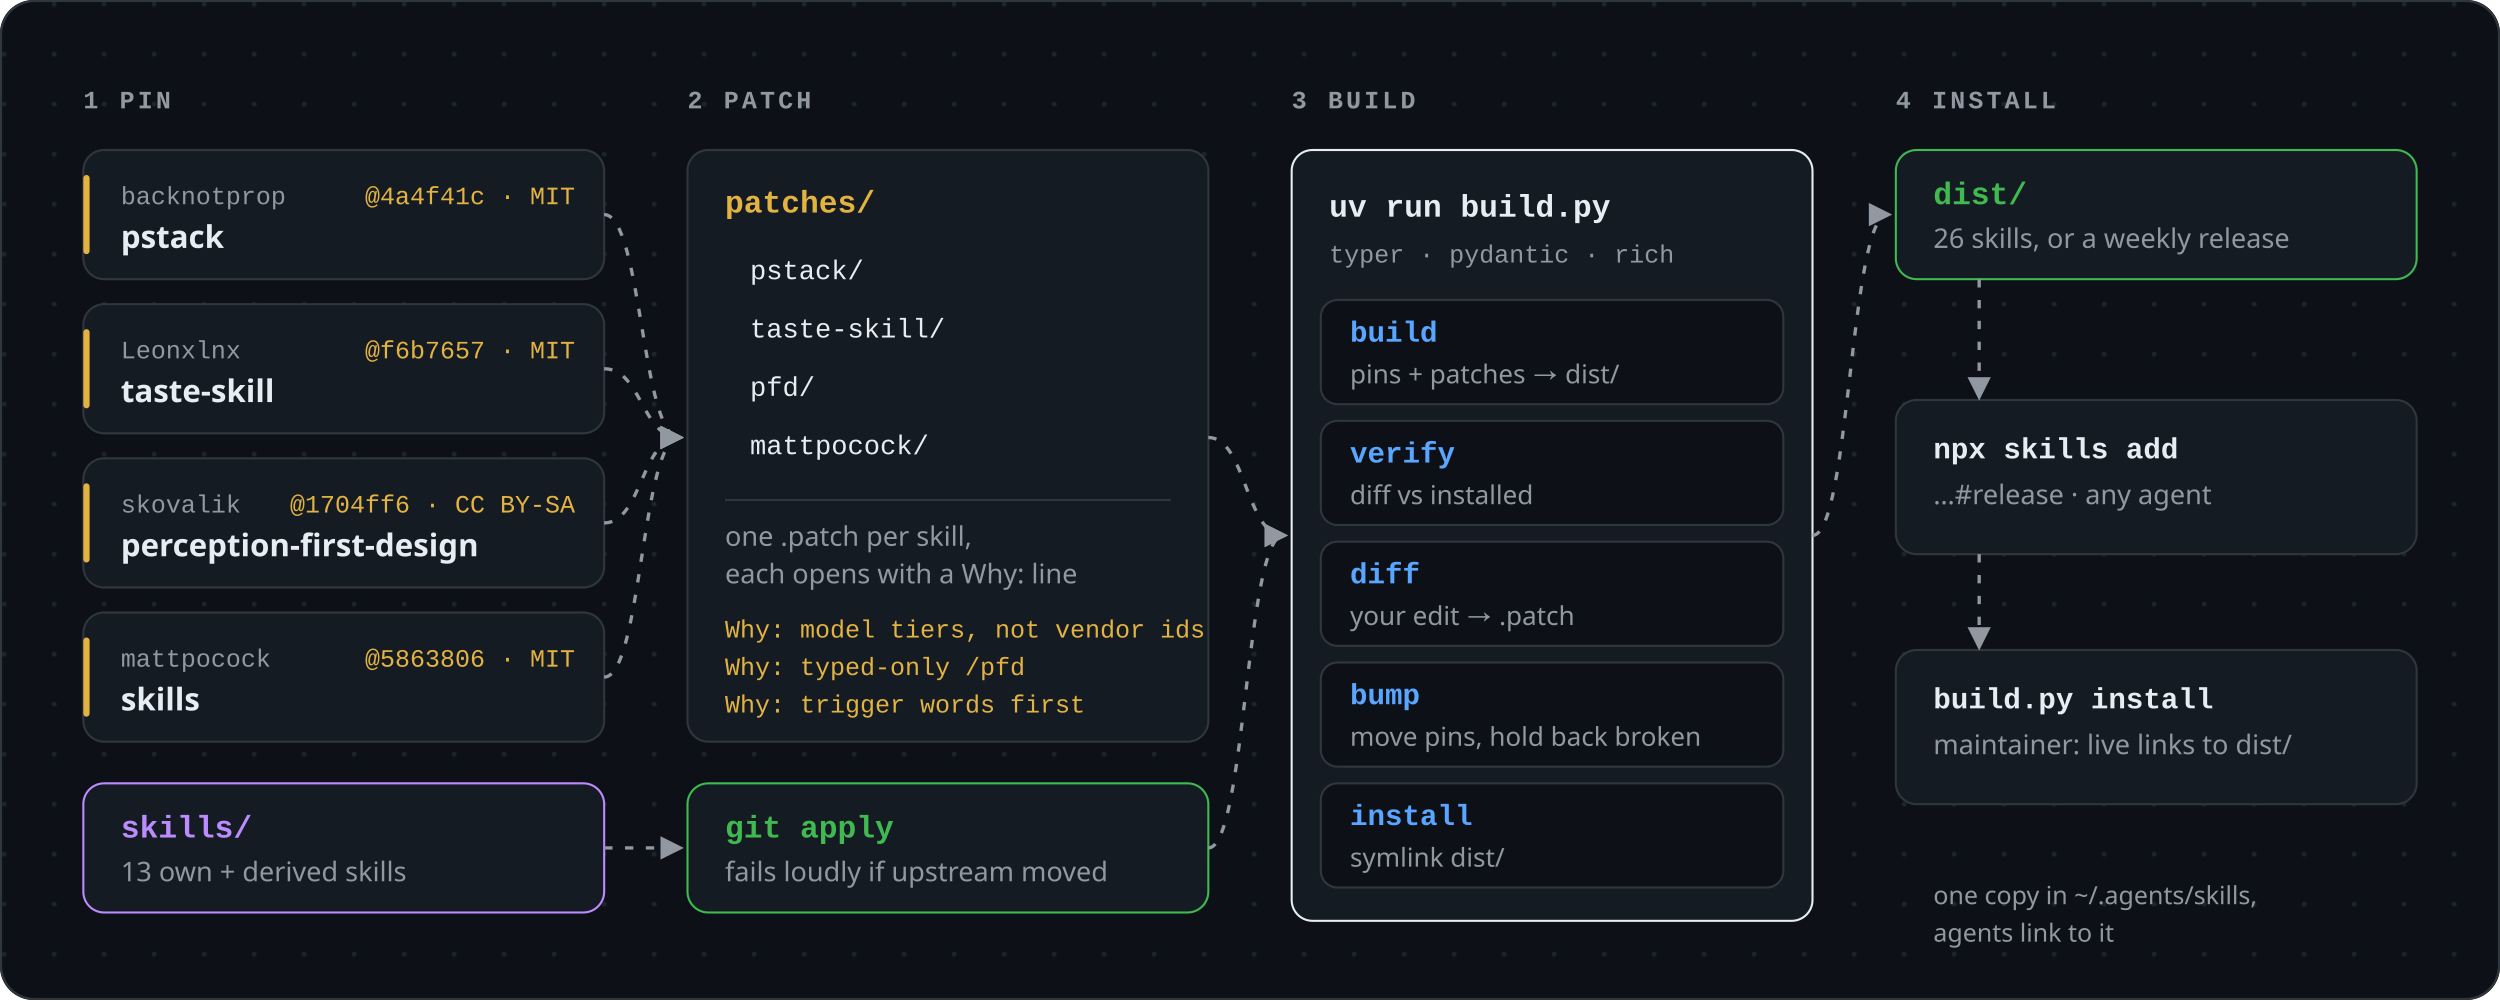
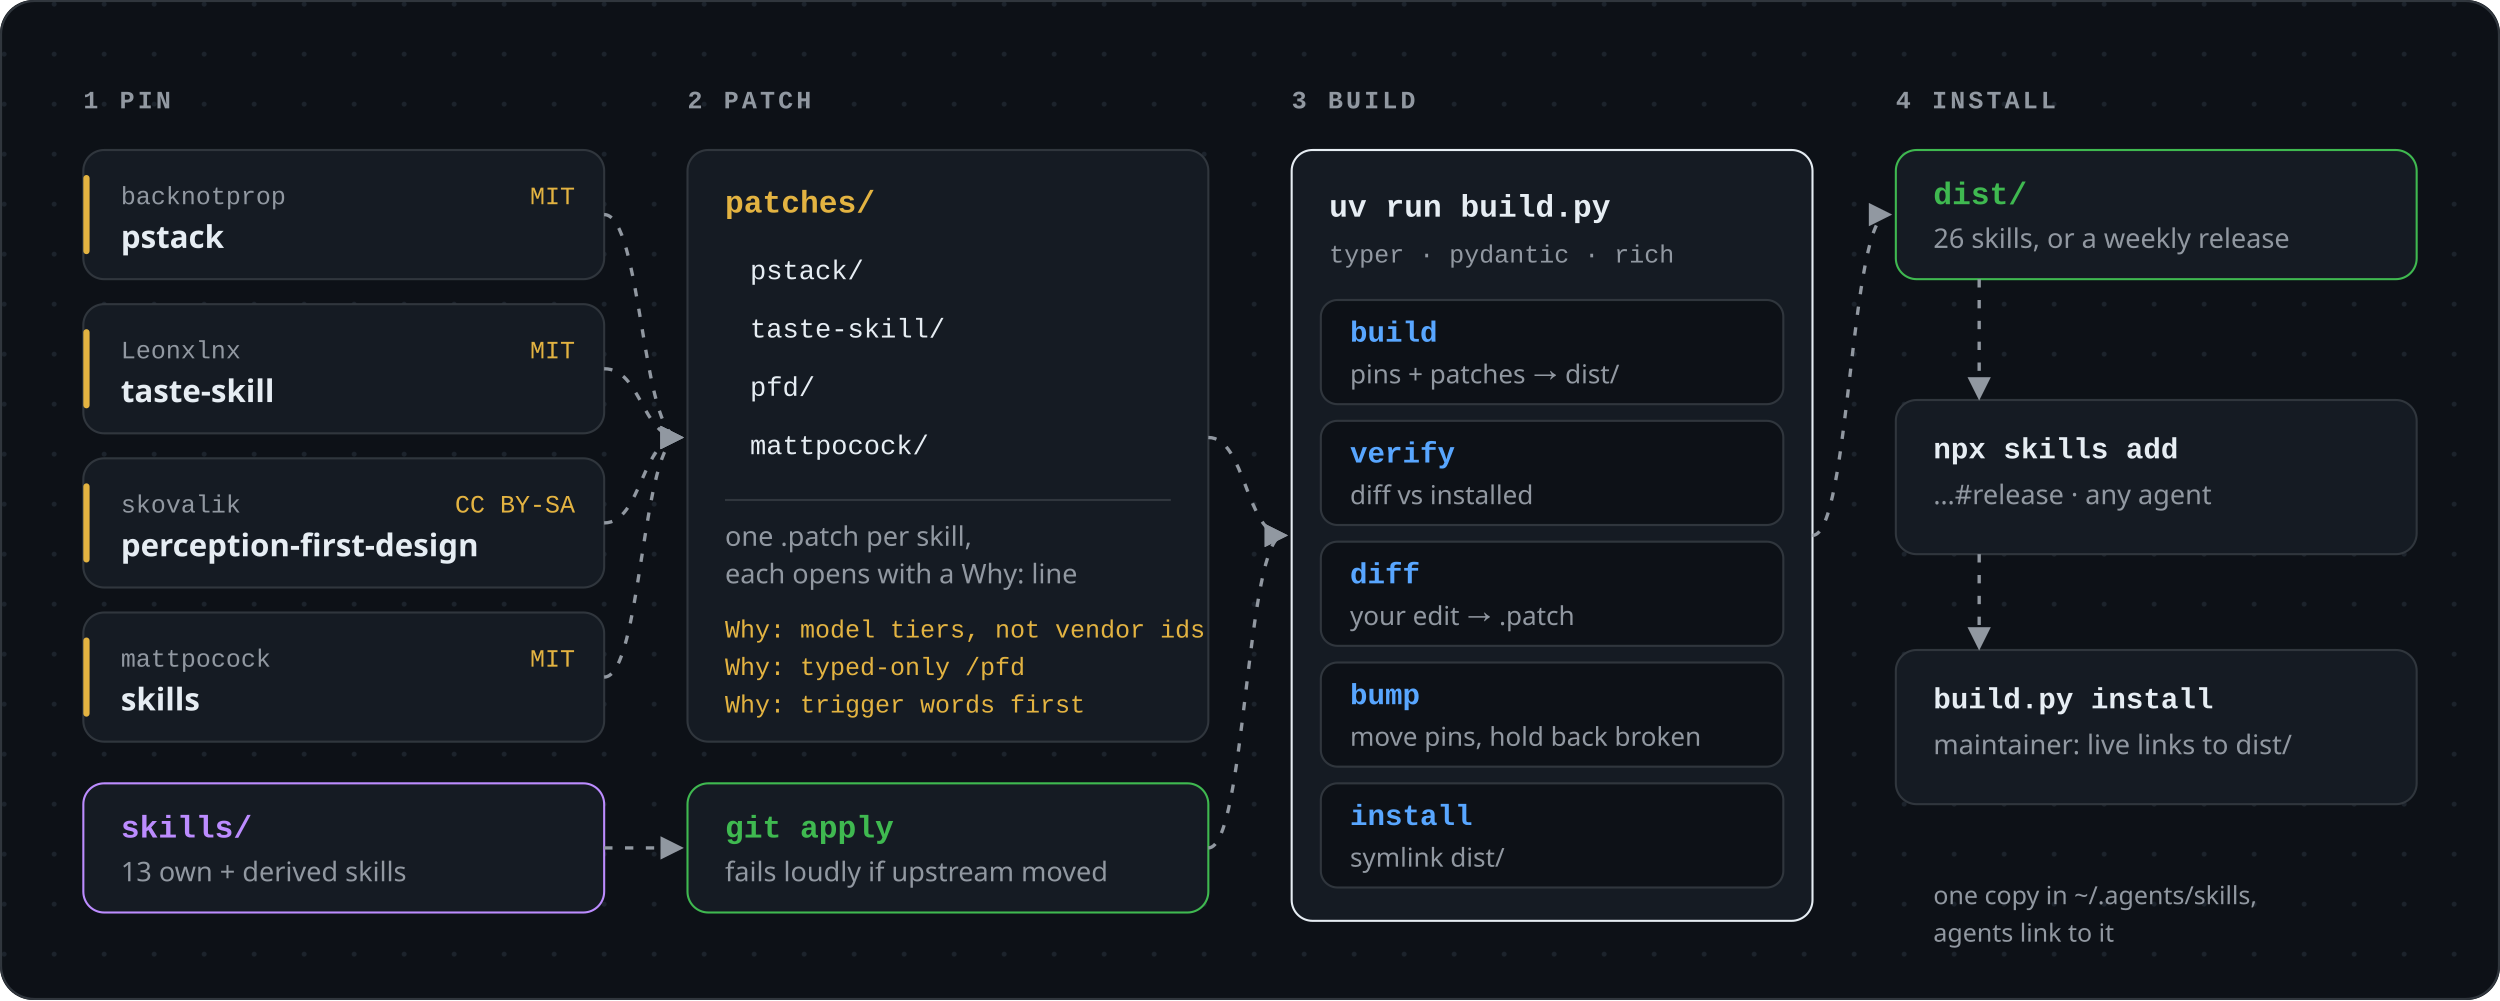
<svg xmlns="http://www.w3.org/2000/svg" width="1200" height="480" viewBox="0 0 1200 480" role="img" aria-labelledby="t">
  <style>
  .sans { font-family: -apple-system, BlinkMacSystemFont, 'Segoe UI', 'Noto Sans', Helvetica, Arial, sans-serif; }
  .mono { font-family: ui-monospace, SFMono-Regular, 'SF Mono', Menlo, Consolas, 'Liberation Mono', monospace; }
  .flow { stroke-dasharray: 4 6; animation: flow 1.2s linear infinite; }
  @keyframes flow { to { stroke-dashoffset: -20; } }
  
  @media (prefers-reduced-motion: reduce) { * { animation: none !important; transform: none !important; } }
</style>
  <defs>
    <pattern id="dots" width="24" height="24" patternUnits="userSpaceOnUse">
      <circle cx="2" cy="2" r="1.2" fill="#1c232c" />
    </pattern>
    <marker id="arrow" viewBox="0 0 10 10" refX="8" refY="5" markerWidth="7" markerHeight="7" orient="auto-start-reverse">
      <path d="M0,0 L10,5 L0,10 z" fill="#9198a1" />
    </marker>
  </defs>
  <rect width="1200" height="480" rx="16" fill="#0d1117" />
  <rect width="1200" height="480" rx="16" fill="url(#dots)" />
  <rect x="0.5" y="0.5" width="1199" height="479" rx="16" fill="none" stroke="#30363d" />
  <text x="40" y="52" class="mono" font-size="12" font-weight="600" fill="#9198a1" text-anchor="start" letter-spacing="1.5">1  PIN</text>
  <text x="330" y="52" class="mono" font-size="12" font-weight="600" fill="#9198a1" text-anchor="start" letter-spacing="1.5">2  PATCH</text>
  <text x="620" y="52" class="mono" font-size="12" font-weight="600" fill="#9198a1" text-anchor="start" letter-spacing="1.5">3  BUILD</text>
  <text x="910" y="52" class="mono" font-size="12" font-weight="600" fill="#9198a1" text-anchor="start" letter-spacing="1.5">4  INSTALL</text>
  <rect x="40" y="72" width="250" height="62" rx="10" fill="#151b23" stroke="#30363d" />
  <rect x="40" y="84" width="3" height="38" rx="1.5" fill="#e3b341" />
  <text x="58" y="98" class="mono" font-size="12" font-weight="400" fill="#9198a1" text-anchor="start">backnotprop</text>
  <text x="58" y="119" class="sans" font-size="15" font-weight="600" fill="#e6edf3" text-anchor="start">pstack</text>
-   <text x="276" y="98" class="mono" font-size="12" font-weight="400" fill="#e3b341" text-anchor="end">@4a4f41c · MIT</text>
+   <text x="276" y="98" class="mono" font-size="12" font-weight="400" fill="#e3b341" text-anchor="end">MIT</text>
  <rect x="40" y="146" width="250" height="62" rx="10" fill="#151b23" stroke="#30363d" />
  <rect x="40" y="158" width="3" height="38" rx="1.5" fill="#e3b341" />
  <text x="58" y="172" class="mono" font-size="12" font-weight="400" fill="#9198a1" text-anchor="start">Leonxlnx</text>
  <text x="58" y="193" class="sans" font-size="15" font-weight="600" fill="#e6edf3" text-anchor="start">taste-skill</text>
-   <text x="276" y="172" class="mono" font-size="12" font-weight="400" fill="#e3b341" text-anchor="end">@f6b7657 · MIT</text>
+   <text x="276" y="172" class="mono" font-size="12" font-weight="400" fill="#e3b341" text-anchor="end">MIT</text>
  <rect x="40" y="220" width="250" height="62" rx="10" fill="#151b23" stroke="#30363d" />
  <rect x="40" y="232" width="3" height="38" rx="1.5" fill="#e3b341" />
  <text x="58" y="246" class="mono" font-size="12" font-weight="400" fill="#9198a1" text-anchor="start">skovalik</text>
  <text x="58" y="267" class="sans" font-size="15" font-weight="600" fill="#e6edf3" text-anchor="start">perception-first-design</text>
-   <text x="276" y="246" class="mono" font-size="12" font-weight="400" fill="#e3b341" text-anchor="end">@1704ff6 · CC BY-SA</text>
+   <text x="276" y="246" class="mono" font-size="12" font-weight="400" fill="#e3b341" text-anchor="end">CC BY-SA</text>
  <rect x="40" y="294" width="250" height="62" rx="10" fill="#151b23" stroke="#30363d" />
  <rect x="40" y="306" width="3" height="38" rx="1.5" fill="#e3b341" />
  <text x="58" y="320" class="mono" font-size="12" font-weight="400" fill="#9198a1" text-anchor="start">mattpocock</text>
  <text x="58" y="341" class="sans" font-size="15" font-weight="600" fill="#e6edf3" text-anchor="start">skills</text>
-   <text x="276" y="320" class="mono" font-size="12" font-weight="400" fill="#e3b341" text-anchor="end">@5863806 · MIT</text>
+   <text x="276" y="320" class="mono" font-size="12" font-weight="400" fill="#e3b341" text-anchor="end">MIT</text>
  <rect x="40" y="376" width="250" height="62" rx="10" fill="#151b23" stroke="#bc8cff" />
  <text x="58" y="402" class="mono" font-size="15" font-weight="600" fill="#bc8cff" text-anchor="start">skills/</text>
  <text x="58" y="423" class="sans" font-size="13" font-weight="400" fill="#9198a1" text-anchor="start">13 own + derived skills</text>
  <rect x="330" y="72" width="250" height="284" rx="10" fill="#151b23" stroke="#30363d" />
  <text x="348" y="102" class="mono" font-size="15" font-weight="600" fill="#e3b341" text-anchor="start">patches/</text>
  <text x="360" y="134" class="mono" font-size="13" font-weight="400" fill="#e6edf3" text-anchor="start">pstack/</text>
  <text x="360" y="162" class="mono" font-size="13" font-weight="400" fill="#e6edf3" text-anchor="start">taste-skill/</text>
  <text x="360" y="190" class="mono" font-size="13" font-weight="400" fill="#e6edf3" text-anchor="start">pfd/</text>
  <text x="360" y="218" class="mono" font-size="13" font-weight="400" fill="#e6edf3" text-anchor="start">mattpocock/</text>
  <line x1="348" y1="240" x2="562" y2="240" stroke="#30363d" />
  <text x="348" y="262" class="sans" font-size="13" font-weight="400" fill="#9198a1" text-anchor="start">one .patch per skill,</text>
  <text x="348" y="280" class="sans" font-size="13" font-weight="400" fill="#9198a1" text-anchor="start">each opens with a Why: line</text>
  <text x="348" y="306" class="mono" font-size="12" font-weight="400" fill="#e3b341" text-anchor="start">Why: model tiers, not vendor ids</text>
  <text x="348" y="324" class="mono" font-size="12" font-weight="400" fill="#e3b341" text-anchor="start">Why: typed-only /pfd</text>
  <text x="348" y="342" class="mono" font-size="12" font-weight="400" fill="#e3b341" text-anchor="start">Why: trigger words first</text>
  <rect x="330" y="376" width="250" height="62" rx="10" fill="#151b23" stroke="#3fb950" />
  <text x="348" y="402" class="mono" font-size="15" font-weight="600" fill="#3fb950" text-anchor="start">git apply</text>
  <text x="348" y="423" class="sans" font-size="13" font-weight="400" fill="#9198a1" text-anchor="start">fails loudly if upstream moved</text>
  <rect x="620" y="72" width="250" height="370" rx="10" fill="#151b23" stroke="#e6edf3" />
  <text x="638" y="104" class="mono" font-size="15" font-weight="700" fill="#e6edf3" text-anchor="start">uv run build.py</text>
  <text x="638" y="126" class="mono" font-size="12" font-weight="400" fill="#9198a1" text-anchor="start">typer · pydantic · rich</text>
  <rect x="634" y="144" width="222" height="50" rx="8" fill="#0d1117" stroke="#30363d" />
  <text x="648" y="164" class="mono" font-size="14" font-weight="600" fill="#58a6ff" text-anchor="start">build</text>
  <text x="648" y="184" class="sans" font-size="12.5" font-weight="400" fill="#9198a1" text-anchor="start">pins + patches → dist/</text>
  <rect x="634" y="202" width="222" height="50" rx="8" fill="#0d1117" stroke="#30363d" />
  <text x="648" y="222" class="mono" font-size="14" font-weight="600" fill="#58a6ff" text-anchor="start">verify</text>
  <text x="648" y="242" class="sans" font-size="12.5" font-weight="400" fill="#9198a1" text-anchor="start">diff vs installed</text>
  <rect x="634" y="260" width="222" height="50" rx="8" fill="#0d1117" stroke="#30363d" />
  <text x="648" y="280" class="mono" font-size="14" font-weight="600" fill="#58a6ff" text-anchor="start">diff</text>
  <text x="648" y="300" class="sans" font-size="12.5" font-weight="400" fill="#9198a1" text-anchor="start">your edit → .patch</text>
  <rect x="634" y="318" width="222" height="50" rx="8" fill="#0d1117" stroke="#30363d" />
  <text x="648" y="338" class="mono" font-size="14" font-weight="600" fill="#58a6ff" text-anchor="start">bump</text>
  <text x="648" y="358" class="sans" font-size="12.5" font-weight="400" fill="#9198a1" text-anchor="start">move pins, hold back broken</text>
  <rect x="634" y="376" width="222" height="50" rx="8" fill="#0d1117" stroke="#30363d" />
  <text x="648" y="396" class="mono" font-size="14" font-weight="600" fill="#58a6ff" text-anchor="start">install</text>
  <text x="648" y="416" class="sans" font-size="12.5" font-weight="400" fill="#9198a1" text-anchor="start">symlink dist/</text>
  <rect x="910" y="72" width="250" height="62" rx="10" fill="#151b23" stroke="#3fb950" />
  <text x="928" y="98" class="mono" font-size="15" font-weight="600" fill="#3fb950" text-anchor="start">dist/</text>
  <text x="928" y="119" class="sans" font-size="13" font-weight="400" fill="#9198a1" text-anchor="start">26 skills, or a weekly release</text>
  <rect x="910" y="192" width="250" height="74" rx="10" fill="#151b23" stroke="#30363d" />
  <text x="928" y="220" class="mono" font-size="14" font-weight="600" fill="#e6edf3" text-anchor="start">npx skills add</text>
  <text x="928" y="242" class="sans" font-size="13" font-weight="400" fill="#9198a1" text-anchor="start">…#release · any agent</text>
  <rect x="910" y="312" width="250" height="74" rx="10" fill="#151b23" stroke="#30363d" />
  <text x="928" y="340" class="mono" font-size="14" font-weight="600" fill="#e6edf3" text-anchor="start">build.py install</text>
  <text x="928" y="362" class="sans" font-size="13" font-weight="400" fill="#9198a1" text-anchor="start">maintainer: live links to dist/</text>
  <text x="928" y="434" class="sans" font-size="12" font-weight="400" fill="#9198a1" text-anchor="start">one copy in ~/.agents/skills,</text>
  <text x="928" y="452" class="sans" font-size="12" font-weight="400" fill="#9198a1" text-anchor="start">agents link to it</text>
  <path class="flow" d="M290,103 C308.0,103 308.0,210 326,210" fill="none" stroke="#9198a1" stroke-width="1.6" marker-end="url(#arrow)" />
  <path class="flow" d="M290,177 C308.0,177 308.0,210 326,210" fill="none" stroke="#9198a1" stroke-width="1.6" marker-end="url(#arrow)" />
  <path class="flow" d="M290,251 C308.0,251 308.0,210 326,210" fill="none" stroke="#9198a1" stroke-width="1.6" marker-end="url(#arrow)" />
  <path class="flow" d="M290,325 C308.0,325 308.0,210 326,210" fill="none" stroke="#9198a1" stroke-width="1.6" marker-end="url(#arrow)" />
  <path class="flow" d="M290,407 C308.0,407 308.0,407 326,407" fill="none" stroke="#9198a1" stroke-width="1.6" marker-end="url(#arrow)" />
  <path class="flow" d="M580,210 C598.0,210 598.0,257 616,257" fill="none" stroke="#9198a1" stroke-width="1.6" marker-end="url(#arrow)" />
  <path class="flow" d="M580,407 C598.0,407 598.0,257 616,257" fill="none" stroke="#9198a1" stroke-width="1.6" marker-end="url(#arrow)" />
  <path class="flow" d="M870,257 C888.0,257 888.0,103 906,103" fill="none" stroke="#9198a1" stroke-width="1.6" marker-end="url(#arrow)" />
  <path class="flow" d="M950,134 L950,190" stroke="#9198a1" stroke-width="1.6" marker-end="url(#arrow)" />
  <path class="flow" d="M950,266 L950,310" stroke="#9198a1" stroke-width="1.6" marker-end="url(#arrow)" />
</svg>
